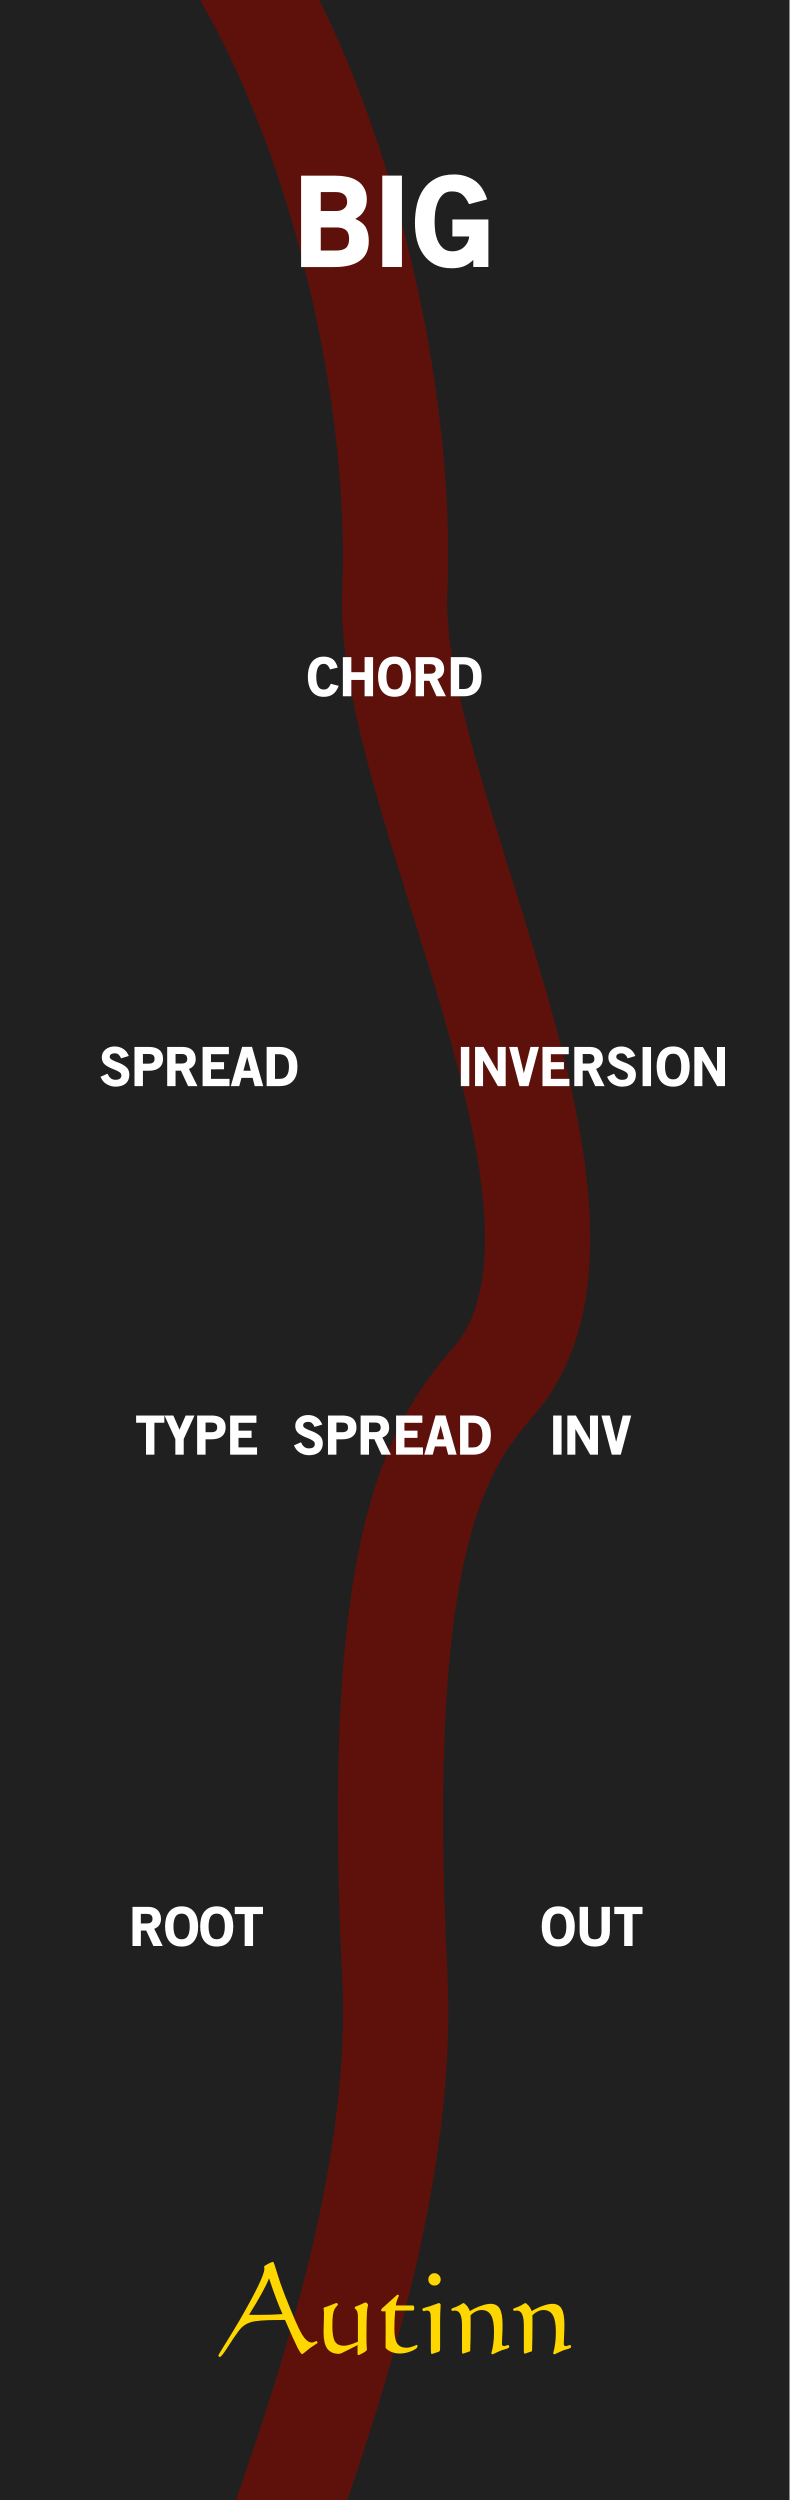
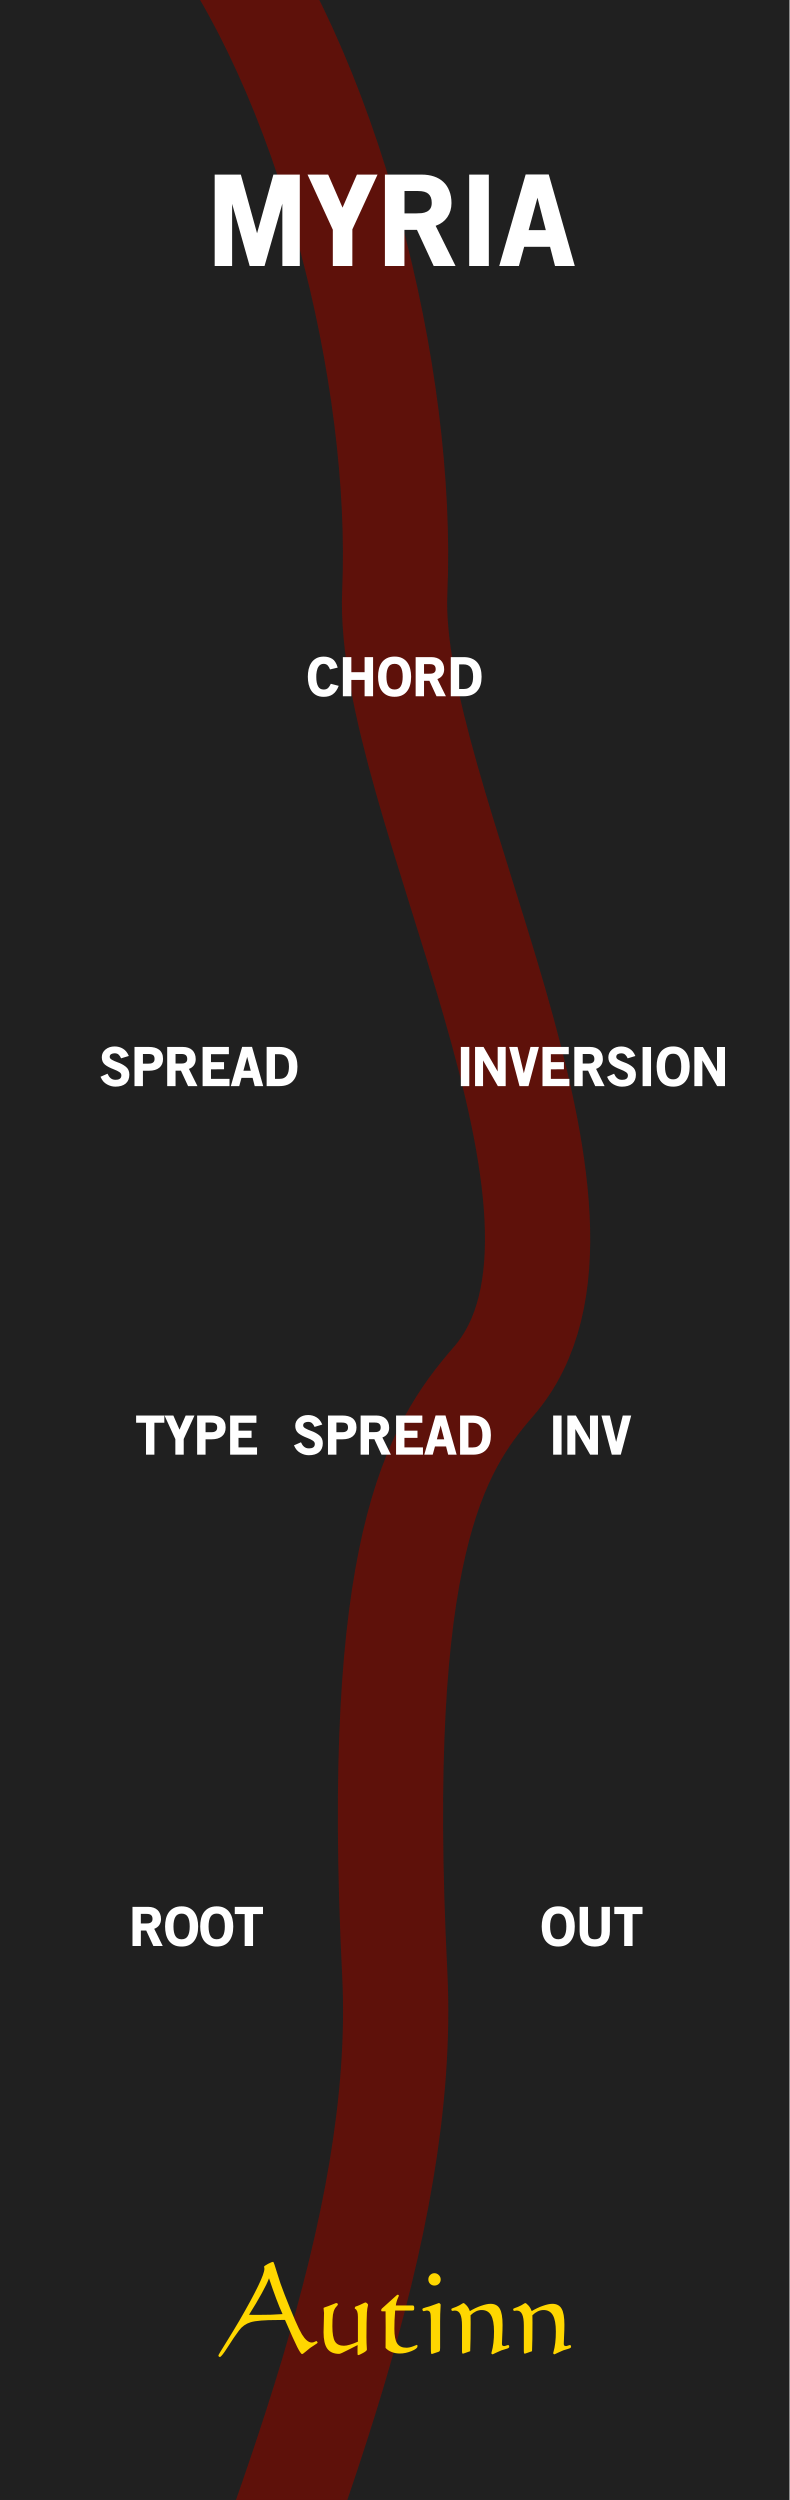
<svg xmlns="http://www.w3.org/2000/svg" width="120" height="380" viewBox="0 0 31.75 100.542" version="1.1" id="svg8">
  <defs id="defs2">
    </defs>
  <g id="layer1" transform="translate(0,-196.4583)">
    <path style="opacity:1;vector-effect:none;fill:#202020;fill-opacity:1;fill-rule:evenodd;stroke:none;stroke-width:0.561;stroke-linecap:butt;stroke-linejoin:round;stroke-miterlimit:4;stroke-dasharray:none;stroke-dashoffset:0;stroke-opacity:1;paint-order:normal" d="M 0,196.458 H 31.75 V 297 H 0 Z" id="rect817" />
    <path style="fill:none;stroke:#5e110a;stroke-width:4.233;stroke-linecap:butt;stroke-linejoin:miter;stroke-miterlimit:4;stroke-dasharray:none;stroke-opacity:1" d="m 7.938,192.49 c 5.302,6.829 8.318,19.144 7.938,27.781 -0.362,8.203 9.717,25.148 3.969,31.75 -2.35,2.699 -4.824,6.706 -3.969,23.813 0.517,10.342 -4.53,21.972 -7.938,31.75" id="path4533" />
    <g aria-label="Autinn" style="font-style:normal;font-weight:normal;font-size:7.056px;line-height:1.25;font-family:sans-serif;letter-spacing:0px;word-spacing:0px;fill:#ffd700;fill-opacity:1;stroke:none;stroke-width:0.265" id="text3739" transform="matrix(0.6585817,0,0,0.6585816,8.033758,98.9181)">
      <path id="path4622" style="font-style:normal;font-variant:normal;font-weight:normal;font-stretch:normal;font-family:'Calligraph421 BT';-inkscape-font-specification:'Calligraph421 BT';fill:#ffd700;fill-opacity:1;stroke-width:0.265" d="m 19.79,291.707 v -1.581 q 0,-0.486 -0.107,-0.703 -0.103,-0.22 -0.331,-0.22 -0.031,0 -0.079,0.01 -0.045,0.01 -0.062,0.01 -0.034,0 -0.055,-0.028 -0.017,-0.028 -0.017,-0.079 0,-0.034 0.131,-0.079 0.096,-0.031 0.152,-0.055 0.21,-0.086 0.389,-0.207 0.048,-0.031 0.055,-0.031 0.072,0 0.203,0.148 0.131,0.145 0.2,0.344 0.348,-0.207 0.689,-0.324 0.341,-0.121 0.575,-0.121 0.389,0 0.562,0.296 0.172,0.293 0.172,0.989 0,0.32 -0.021,0.706 -0.017,0.386 -0.017,0.441 0,0.086 0.031,0.117 0.031,0.031 0.11,0.031 0.041,0 0.121,-0.031 0.083,-0.031 0.121,-0.031 0.028,0 0.045,0.031 0.017,0.031 0.017,0.083 0,0.072 -0.196,0.124 -0.165,0.045 -0.282,0.086 -0.169,0.066 -0.341,0.152 -0.169,0.09 -0.189,0.09 -0.034,0 -0.059,-0.024 -0.024,-0.021 -0.024,-0.055 0,-0.007 0.014,-0.052 0.148,-0.51 0.148,-1.254 0,-0.686 -0.183,-1.003 -0.183,-0.317 -0.572,-0.317 -0.176,0 -0.351,0.083 -0.172,0.083 -0.327,0.238 0,0.048 0.003,0.203 0.003,0.152 0.003,0.255 0,0.527 -0.007,0.978 -0.007,0.448 -0.021,0.758 l -0.403,0.141 q -0.003,0 -0.014,0.003 -0.01,0.003 -0.028,0.003 -0.031,0 -0.045,-0.028 -0.01,-0.028 -0.01,-0.1 z m -3.776,0 v -1.581 q 0,-0.486 -0.107,-0.703 -0.103,-0.22 -0.331,-0.22 -0.031,0 -0.079,0.01 -0.045,0.01 -0.062,0.01 -0.034,0 -0.055,-0.028 -0.017,-0.028 -0.017,-0.079 0,-0.034 0.131,-0.079 0.096,-0.031 0.152,-0.055 0.21,-0.086 0.389,-0.207 0.048,-0.031 0.055,-0.031 0.072,0 0.203,0.148 0.131,0.145 0.2,0.344 0.348,-0.207 0.689,-0.324 0.341,-0.121 0.575,-0.121 0.389,0 0.562,0.296 0.172,0.293 0.172,0.989 0,0.32 -0.021,0.706 -0.017,0.386 -0.017,0.441 0,0.086 0.031,0.117 0.031,0.031 0.11,0.031 0.041,0 0.121,-0.031 0.083,-0.031 0.121,-0.031 0.028,0 0.045,0.031 0.017,0.031 0.017,0.083 0,0.072 -0.196,0.124 -0.165,0.045 -0.282,0.086 -0.169,0.066 -0.341,0.152 -0.169,0.09 -0.189,0.09 -0.034,0 -0.059,-0.024 -0.024,-0.021 -0.024,-0.055 0,-0.007 0.014,-0.052 0.148,-0.51 0.148,-1.254 0,-0.686 -0.183,-1.003 -0.183,-0.317 -0.572,-0.317 -0.176,0 -0.351,0.083 -0.172,0.083 -0.327,0.238 0,0.048 0.003,0.203 0.003,0.152 0.003,0.255 0,0.527 -0.007,0.978 -0.007,0.448 -0.021,0.758 l -0.403,0.141 q -0.003,0 -0.014,0.003 -0.01,0.003 -0.028,0.003 -0.031,0 -0.045,-0.028 -0.01,-0.028 -0.01,-0.1 z m -1.337,-1.785 v 1.557 q 0,0.048 -0.007,0.103 0,0.014 0,0.017 0,0.048 -0.024,0.079 -0.021,0.028 -0.076,0.048 -0.124,0.041 -0.262,0.086 -0.138,0.048 -0.141,0.048 -0.028,0 -0.041,-0.062 -0.014,-0.062 -0.014,-0.314 v -1.698 q 0,-0.389 -0.055,-0.486 -0.055,-0.1 -0.2,-0.1 -0.038,0 -0.1,0.021 -0.059,0.021 -0.076,0.021 -0.038,0 -0.062,-0.035 -0.024,-0.034 -0.024,-0.093 0.003,-0.052 0.203,-0.103 0.141,-0.034 0.234,-0.065 0.169,-0.055 0.355,-0.127 0.186,-0.076 0.21,-0.076 0.034,0 0.072,0.034 0.041,0.034 0.041,0.069 0,0.014 -0.003,0.083 -0.031,0.479 -0.031,0.992 z m -0.348,-3.001 q 0.158,0 0.269,0.114 0.114,0.114 0.114,0.269 0,0.158 -0.11,0.265 -0.11,0.107 -0.272,0.107 -0.155,0 -0.265,-0.107 -0.107,-0.11 -0.107,-0.265 0,-0.158 0.107,-0.269 0.11,-0.114 0.265,-0.114 z m -2.983,4.565 q 0.003,-0.307 0.003,-0.603 0.003,-0.296 0.003,-0.658 0,-0.217 -0.003,-0.462 0,-0.245 -0.003,-0.513 h -0.196 q -0.045,0 -0.059,-0.01 -0.01,-0.014 -0.014,-0.059 0.003,-0.072 0.062,-0.117 0.021,-0.017 0.028,-0.024 l 0.799,-0.72 q 0.055,-0.055 0.079,-0.069 0.024,-0.017 0.048,-0.017 0.024,0 0.045,0.021 0.021,0.017 0.021,0.045 0,0.01 -0.034,0.083 -0.121,0.255 -0.152,0.51 h 1.037 q 0.048,0 0.065,0.034 0.021,0.034 0.021,0.121 0,0.103 -0.024,0.131 -0.024,0.024 -0.158,0.024 h -0.982 q -0.024,0.303 -0.038,0.589 -0.01,0.282 -0.01,0.537 0,0.613 0.169,0.878 0.172,0.265 0.558,0.265 0.2,0 0.417,-0.086 0.217,-0.09 0.231,-0.09 0.014,0 0.024,0.017 0.01,0.014 0.01,0.031 v 0.052 q 0,0.134 -0.365,0.282 -0.365,0.148 -0.706,0.148 -0.269,0 -0.5,-0.09 -0.231,-0.09 -0.376,-0.251 z m -1.705,-0.176 q -0.245,0.121 -0.61,0.31 -0.431,0.227 -0.517,0.227 -0.496,0 -0.727,-0.317 -0.227,-0.317 -0.227,-1.009 0,-0.169 0.014,-0.558 0.014,-0.393 0.014,-0.613 0,-0.048 -0.014,-0.145 -0.014,-0.1 -0.014,-0.152 0,-0.028 0.121,-0.065 0.096,-0.031 0.162,-0.055 0.152,-0.055 0.307,-0.121 0.158,-0.069 0.172,-0.069 0.052,0 0.083,0.024 0.031,0.021 0.031,0.059 0,0.041 -0.076,0.117 -0.072,0.076 -0.107,0.138 -0.083,0.141 -0.121,0.376 -0.034,0.234 -0.034,0.71 0,0.658 0.158,0.923 0.162,0.262 0.548,0.262 0.141,0 0.365,-0.065 0.227,-0.066 0.489,-0.186 v -1.512 q 0,-0.403 -0.162,-0.486 -0.031,-0.014 -0.031,-0.028 0,-0.11 0.083,-0.131 0.024,-0.003 0.045,-0.01 0.152,-0.055 0.324,-0.141 0.172,-0.086 0.2,-0.086 0.045,0 0.103,0.055 0.059,0.055 0.059,0.093 0,0.003 -0.007,0.031 -0.048,0.179 -0.065,0.438 -0.014,0.238 -0.021,0.63 -0.007,0.389 -0.007,0.865 0,0.369 0.024,0.706 0.003,0.052 0.003,0.062 0,0.079 -0.238,0.207 -0.238,0.131 -0.296,0.131 -0.021,0 -0.031,-0.031 -0.007,-0.028 -0.007,-0.097 v -0.103 q 0,-0.076 0,-0.172 0.003,-0.097 0.007,-0.21 z m -4.585,-1.891 q -0.176,-0.379 -0.386,-0.937 -0.21,-0.558 -0.441,-1.251 -0.117,0.327 -0.438,0.909 -0.317,0.582 -0.782,1.319 0.107,0.007 0.224,0.007 0.121,0 0.362,0 0.393,0 0.754,-0.01 0.365,-0.014 0.706,-0.038 z m 0.148,0.355 q -0.1,0 -0.248,0.003 -0.145,0.003 -0.196,0.003 -1.206,0 -1.647,0.134 -0.441,0.134 -0.717,0.506 -0.314,0.42 -0.692,1.02 -0.379,0.596 -0.472,0.596 -0.041,0 -0.065,-0.024 -0.028,-0.024 -0.028,-0.069 0,-0.041 0.448,-0.754 0.448,-0.717 0.837,-1.381 0.754,-1.302 1.137,-2.098 0.386,-0.796 0.386,-1.058 0,-0.034 -0.01,-0.076 -0.01,-0.045 -0.01,-0.052 0,-0.041 0.234,-0.169 0.238,-0.127 0.324,-0.127 0.038,0 0.231,0.658 0.193,0.655 0.462,1.333 0.758,1.936 1.061,2.436 0.307,0.5 0.603,0.5 0.083,0 0.172,-0.045 0.09,-0.048 0.103,-0.048 0.021,0 0.048,0.038 0.031,0.038 0.031,0.069 0,0.021 -0.155,0.117 -0.155,0.097 -0.293,0.193 -0.127,0.097 -0.293,0.241 -0.162,0.141 -0.207,0.141 -0.076,0 -0.293,-0.424 -0.214,-0.424 -0.751,-1.664 z" />
    </g>
    <g style="font-style:normal;font-weight:normal;font-size:3.528px;line-height:1.25;font-family:sans-serif;letter-spacing:0px;word-spacing:0px;fill:#000000;fill-opacity:1;stroke:none;stroke-width:0.265" id="text4707" />
    <g style="font-style:normal;font-weight:normal;font-size:13.333px;line-height:1.25;font-family:sans-serif;letter-spacing:0px;word-spacing:0px;fill:#000000;fill-opacity:1;stroke:none" id="flowRoot4709" />
    <path style="font-weight:500;font-size:2.117px;line-height:0.9;font-family:OldSansBlack;-inkscape-font-specification:'OldSansBlack, Medium';fill:#ffffff;stroke-width:0.365" d="m 22.947,274.526 q 0.169,-0.21 0.169,-0.593 0,-0.163 -0.036,-0.309 -0.034,-0.148 -0.114,-0.258 -0.078,-0.112 -0.205,-0.176 -0.125,-0.066 -0.309,-0.066 -0.184,0 -0.311,0.066 -0.127,0.064 -0.207,0.176 -0.078,0.11 -0.114,0.258 -0.034,0.146 -0.034,0.309 0,0.163 0.034,0.311 0.036,0.146 0.114,0.258 0.08,0.11 0.207,0.176 0.127,0.064 0.311,0.064 0.324,0 0.495,-0.216 z m -0.25,-0.982 q 0.08,0.131 0.08,0.389 0,0.258 -0.08,0.389 -0.076,0.127 -0.246,0.127 -0.171,0 -0.248,-0.127 -0.08,-0.131 -0.08,-0.389 0,-0.258 0.08,-0.389 0.076,-0.127 0.248,-0.127 0.169,0 0.246,0.127 z m 1.674,1.039 q 0.157,-0.159 0.157,-0.459 v -0.978 h -0.337 v 0.974 q 0,0.182 -0.061,0.256 -0.03,0.036 -0.083,0.055 -0.051,0.019 -0.131,0.019 -0.15,0 -0.207,-0.076 -0.061,-0.074 -0.061,-0.258 v -0.969 h -0.337 v 0.993 q 0,0.292 0.159,0.449 0.161,0.155 0.451,0.155 0.294,0 0.451,-0.159 z m 1.069,-1.147 h 0.4 v -0.29 h -1.135 v 0.29 h 0.398 v 1.285 h 0.337 z" id="text7" aria-label="OUT" />
    <path style="font-weight:500;font-size:2.117px;line-height:0.9;font-family:OldSansBlack;-inkscape-font-specification:'OldSansBlack, Medium';letter-spacing:0px;fill:#ffffff;stroke-width:0.365" d="m 13.389,224.375 q 0.074,-0.053 0.129,-0.133 0.057,-0.08 0.104,-0.201 l -0.318,-0.083 q -0.023,0.051 -0.049,0.093 -0.025,0.042 -0.057,0.074 -0.032,0.03 -0.076,0.047 -0.042,0.017 -0.104,0.017 -0.157,0 -0.224,-0.125 -0.074,-0.129 -0.074,-0.381 0,-0.047 0.002,-0.104 0.004,-0.057 0.015,-0.114 0.011,-0.059 0.03,-0.114 0.021,-0.055 0.053,-0.097 0.032,-0.044 0.078,-0.07 0.049,-0.028 0.112,-0.028 0.11,0 0.169,0.064 0.059,0.064 0.093,0.161 l 0.309,-0.074 q -0.04,-0.138 -0.095,-0.222 -0.053,-0.087 -0.127,-0.131 -0.146,-0.089 -0.339,-0.089 -0.178,0 -0.301,0.068 -0.123,0.068 -0.199,0.182 -0.074,0.112 -0.108,0.258 -0.032,0.146 -0.032,0.301 0,0.157 0.032,0.303 0.034,0.144 0.108,0.258 0.074,0.112 0.197,0.18 0.123,0.068 0.301,0.068 0.224,0 0.37,-0.106 z m 1.274,0.085 h 0.341 v -1.575 h -0.341 v 0.607 h -0.533 v -0.607 h -0.341 v 1.575 h 0.341 v -0.656 h 0.533 z m 1.702,-0.195 q 0.169,-0.21 0.169,-0.593 0,-0.163 -0.036,-0.309 -0.034,-0.148 -0.114,-0.258 -0.078,-0.112 -0.205,-0.176 -0.125,-0.066 -0.309,-0.066 -0.184,0 -0.311,0.066 -0.127,0.064 -0.207,0.176 -0.078,0.11 -0.114,0.258 -0.034,0.146 -0.034,0.309 0,0.163 0.034,0.311 0.036,0.146 0.114,0.258 0.08,0.11 0.207,0.176 0.127,0.064 0.311,0.064 0.324,0 0.495,-0.216 z m -0.25,-0.982 q 0.08,0.131 0.08,0.389 0,0.258 -0.08,0.389 -0.076,0.127 -0.246,0.127 -0.171,0 -0.248,-0.127 -0.08,-0.131 -0.08,-0.389 0,-0.258 0.08,-0.389 0.076,-0.127 0.248,-0.127 0.169,0 0.246,0.127 z m 1.441,1.177 h 0.377 l -0.343,-0.692 q 0.131,-0.047 0.201,-0.148 0.072,-0.104 0.072,-0.243 0,-0.121 -0.038,-0.212 -0.036,-0.093 -0.104,-0.155 -0.066,-0.061 -0.161,-0.093 -0.095,-0.032 -0.212,-0.032 H 16.716 v 1.575 h 0.337 v -0.622 h 0.216 z m -0.091,-1.242 q 0.028,0.023 0.042,0.061 0.015,0.038 0.015,0.093 0,0.061 -0.023,0.097 -0.023,0.036 -0.061,0.055 -0.038,0.019 -0.087,0.025 -0.049,0.004 -0.097,0.004 h -0.201 v -0.385 h 0.235 q 0.123,0 0.178,0.049 z m 1.719,1.037 q 0.095,-0.102 0.14,-0.246 0.044,-0.146 0.044,-0.334 0,-0.18 -0.042,-0.324 -0.042,-0.146 -0.131,-0.25 -0.089,-0.104 -0.226,-0.159 -0.135,-0.057 -0.324,-0.057 h -0.516 v 1.575 h 0.521 q 0.351,0 0.536,-0.205 z m -0.252,-0.955 q 0.047,0.061 0.07,0.155 0.025,0.091 0.025,0.216 0,0.102 -0.017,0.193 -0.017,0.089 -0.061,0.159 -0.042,0.068 -0.119,0.108 -0.074,0.038 -0.191,0.038 h -0.174 v -0.991 h 0.178 q 0.195,0 0.288,0.123 z" id="text12" aria-label="CHORD" />
-     <path style="font-weight:500;font-size:4.939px;line-height:0.9;font-family:OldSansBlack;-inkscape-font-specification:'OldSansBlack, Medium';letter-spacing:0px;fill:#ffffff;stroke-width:0.365" d="m 14.47,206.944 q 0.361,-0.252 0.361,-0.795 0,-0.321 -0.119,-0.543 -0.114,-0.207 -0.425,-0.346 0.227,-0.114 0.346,-0.316 0.119,-0.202 0.119,-0.454 0,-0.282 -0.109,-0.469 -0.104,-0.188 -0.282,-0.296 -0.178,-0.114 -0.41,-0.158 -0.227,-0.044 -0.469,-0.044 h -1.373 v 3.675 h 1.338 q 0.677,0 1.022,-0.252 z m -0.622,-2.657 q 0.114,0.099 0.114,0.296 0,0.094 -0.04,0.163 -0.035,0.064 -0.094,0.109 -0.059,0.044 -0.138,0.069 -0.079,0.02 -0.163,0.02 h -0.627 v -0.761 h 0.607 q 0.227,0 0.341,0.104 z m 0.069,1.427 q 0.123,0.109 0.123,0.346 0,0.262 -0.128,0.37 -0.128,0.104 -0.38,0.104 h -0.632 v -0.929 h 0.622 q 0.262,0 0.395,0.109 z m 1.457,1.482 h 0.79 v -3.675 h -0.79 z m 3.66,0 h 0.607 v -1.911 h -1.447 v 0.682 h 0.677 q -0.025,0.242 -0.188,0.405 -0.188,0.193 -0.494,0.193 -0.222,0 -0.365,-0.119 -0.138,-0.119 -0.217,-0.296 -0.074,-0.178 -0.104,-0.38 -0.025,-0.207 -0.025,-0.375 0,-0.163 0.02,-0.375 0.025,-0.217 0.099,-0.41 0.074,-0.193 0.207,-0.321 0.138,-0.133 0.365,-0.133 0.286,0 0.43,0.133 0.148,0.128 0.262,0.38 l 0.731,-0.193 q -0.099,-0.296 -0.232,-0.484 -0.133,-0.188 -0.316,-0.301 -0.361,-0.217 -0.775,-0.217 -0.44,0 -0.746,0.163 -0.301,0.158 -0.489,0.43 -0.183,0.267 -0.267,0.622 -0.079,0.351 -0.079,0.741 0,0.356 0.079,0.686 0.084,0.326 0.262,0.578 0.178,0.252 0.459,0.405 0.282,0.148 0.682,0.148 0.267,0 0.469,-0.074 0.202,-0.074 0.395,-0.262 z" id="text13" aria-label="BIG" />
    <path style="font-weight:500;font-size:2.117px;line-height:0.9;font-family:OldSansBlack;-inkscape-font-specification:'OldSansBlack, Medium';letter-spacing:0px;fill:#ffffff;stroke-width:0.365" d="m 5.054,240.036 q 0.148,-0.127 0.148,-0.358 0,-0.214 -0.15,-0.326 -0.142,-0.11 -0.322,-0.171 -0.127,-0.044 -0.229,-0.102 -0.049,-0.028 -0.07,-0.057 -0.019,-0.03 -0.019,-0.061 0,-0.04 0.017,-0.068 0.019,-0.03 0.047,-0.044 0.03,-0.017 0.064,-0.023 0.036,-0.008 0.07,-0.008 0.106,0 0.163,0.057 0.059,0.055 0.097,0.146 l 0.311,-0.095 q -0.047,-0.108 -0.104,-0.178 -0.057,-0.07 -0.131,-0.114 -0.148,-0.091 -0.334,-0.091 -0.222,0 -0.37,0.123 -0.148,0.123 -0.148,0.311 0,0.191 0.127,0.298 0.121,0.1 0.366,0.193 0.125,0.047 0.214,0.106 0.08,0.053 0.08,0.131 0,0.053 -0.019,0.089 -0.019,0.034 -0.053,0.055 -0.032,0.019 -0.074,0.028 -0.042,0.008 -0.087,0.008 -0.064,0 -0.114,-0.017 -0.049,-0.019 -0.087,-0.051 -0.038,-0.032 -0.068,-0.076 -0.03,-0.047 -0.055,-0.102 l -0.282,0.123 q 0.049,0.114 0.112,0.188 0.064,0.072 0.15,0.119 0.163,0.091 0.334,0.091 0.267,0 0.415,-0.123 z m 1.353,-0.637 q 0.15,-0.123 0.15,-0.356 0,-0.131 -0.044,-0.222 -0.042,-0.093 -0.119,-0.15 -0.076,-0.057 -0.18,-0.083 -0.102,-0.025 -0.222,-0.025 H 5.409 v 1.575 h 0.339 v -0.618 h 0.241 q 0.271,0 0.417,-0.121 z m -0.248,-0.506 q 0.028,0.021 0.042,0.059 0.015,0.036 0.015,0.095 0,0.059 -0.021,0.097 -0.021,0.036 -0.057,0.057 -0.034,0.019 -0.08,0.028 -0.044,0.006 -0.095,0.006 H 5.748 v -0.389 h 0.214 q 0.138,0 0.197,0.047 z m 1.405,1.245 h 0.377 l -0.343,-0.692 q 0.131,-0.047 0.201,-0.148 0.072,-0.104 0.072,-0.243 0,-0.121 -0.038,-0.212 -0.036,-0.093 -0.104,-0.155 -0.066,-0.061 -0.161,-0.093 -0.095,-0.032 -0.212,-0.032 H 6.724 v 1.575 H 7.06 v -0.622 h 0.216 z m -0.091,-1.242 q 0.028,0.023 0.042,0.061 0.015,0.038 0.015,0.093 0,0.061 -0.023,0.097 -0.023,0.036 -0.061,0.055 -0.038,0.019 -0.087,0.025 -0.049,0.004 -0.097,0.004 H 7.06 v -0.385 h 0.235 q 0.123,0 0.178,0.049 z m 0.675,1.242 h 1.082 v -0.292 H 8.485 v -0.383 l 0.525,-0.002 v -0.288 H 8.485 v -0.318 h 0.72 v -0.292 H 8.148 Z m 2.096,0 h 0.341 l -0.449,-1.577 H 9.738 l -0.455,1.577 H 9.621 l 0.091,-0.33 h 0.447 z m -0.303,-1.177 0.144,0.559 H 9.789 Z m 1.837,0.972 q 0.095,-0.102 0.14,-0.246 0.044,-0.146 0.044,-0.334 0,-0.18 -0.042,-0.324 -0.042,-0.146 -0.131,-0.25 -0.089,-0.104 -0.226,-0.159 -0.135,-0.057 -0.324,-0.057 h -0.516 v 1.575 h 0.521 q 0.351,0 0.536,-0.205 z m -0.252,-0.955 q 0.047,0.061 0.07,0.155 0.025,0.091 0.025,0.216 0,0.102 -0.017,0.193 -0.017,0.089 -0.061,0.159 -0.042,0.068 -0.119,0.108 -0.074,0.038 -0.191,0.038 h -0.174 v -0.991 h 0.178 q 0.195,0 0.288,0.123 z" id="text15" aria-label="SPREAD" />
    <path style="font-weight:500;font-size:2.117px;line-height:0.9;font-family:OldSansBlack;-inkscape-font-specification:'OldSansBlack, Medium';letter-spacing:0px;fill:#ffffff;stroke-width:0.365" d="m 18.534,240.138 h 0.339 v -1.575 h -0.339 z m 1.488,0 h 0.315 v -1.575 h -0.322 v 0.986 l -0.569,-0.986 h -0.341 v 1.575 h 0.322 v -1.033 z m 1.232,0 0.419,-1.575 h -0.339 l -0.267,1.06 -0.254,-1.06 h -0.337 l 0.417,1.575 z m 0.563,0 h 1.082 v -0.292 h -0.745 v -0.383 l 0.525,-0.002 v -0.288 h -0.525 v -0.318 h 0.72 v -0.292 h -1.056 z m 2.121,0 h 0.377 l -0.343,-0.692 q 0.131,-0.047 0.201,-0.148 0.072,-0.104 0.072,-0.243 0,-0.121 -0.038,-0.212 -0.036,-0.093 -0.104,-0.155 -0.066,-0.061 -0.161,-0.093 -0.095,-0.032 -0.212,-0.032 h -0.633 v 1.575 h 0.337 v -0.622 h 0.216 z m -0.091,-1.242 q 0.028,0.023 0.042,0.061 0.015,0.038 0.015,0.093 0,0.061 -0.023,0.097 -0.023,0.036 -0.061,0.055 -0.038,0.019 -0.087,0.025 -0.049,0.004 -0.097,0.004 h -0.201 v -0.385 h 0.235 q 0.123,0 0.178,0.049 z m 1.579,1.141 q 0.148,-0.127 0.148,-0.358 0,-0.214 -0.15,-0.326 -0.142,-0.11 -0.322,-0.171 -0.127,-0.044 -0.229,-0.102 -0.049,-0.028 -0.07,-0.057 -0.019,-0.03 -0.019,-0.061 0,-0.04 0.017,-0.068 0.019,-0.03 0.047,-0.044 0.03,-0.017 0.064,-0.023 0.036,-0.008 0.07,-0.008 0.106,0 0.163,0.057 0.059,0.055 0.097,0.146 l 0.311,-0.095 q -0.047,-0.108 -0.104,-0.178 -0.057,-0.07 -0.131,-0.114 -0.148,-0.091 -0.334,-0.091 -0.222,0 -0.37,0.123 -0.148,0.123 -0.148,0.311 0,0.191 0.127,0.298 0.121,0.1 0.366,0.193 0.125,0.047 0.214,0.106 0.08,0.053 0.08,0.131 0,0.053 -0.019,0.089 -0.019,0.034 -0.053,0.055 -0.032,0.019 -0.074,0.028 -0.042,0.008 -0.087,0.008 -0.064,0 -0.114,-0.017 -0.049,-0.019 -0.087,-0.051 -0.038,-0.032 -0.068,-0.076 -0.03,-0.047 -0.055,-0.102 l -0.282,0.123 q 0.049,0.114 0.112,0.188 0.064,0.072 0.15,0.119 0.163,0.091 0.334,0.091 0.267,0 0.415,-0.123 z m 0.417,0.102 h 0.339 v -1.575 h -0.339 z m 1.725,-0.195 q 0.169,-0.21 0.169,-0.593 0,-0.163 -0.036,-0.309 -0.034,-0.148 -0.114,-0.258 -0.078,-0.112 -0.205,-0.176 -0.125,-0.066 -0.309,-0.066 -0.184,0 -0.311,0.066 -0.127,0.064 -0.207,0.176 -0.078,0.11 -0.114,0.258 -0.034,0.146 -0.034,0.309 0,0.163 0.034,0.311 0.036,0.146 0.114,0.258 0.08,0.11 0.207,0.176 0.127,0.064 0.311,0.064 0.324,0 0.495,-0.216 z m -0.25,-0.982 q 0.08,0.131 0.08,0.389 0,0.258 -0.08,0.389 -0.076,0.127 -0.246,0.127 -0.171,0 -0.248,-0.127 -0.08,-0.131 -0.08,-0.389 0,-0.258 0.08,-0.389 0.076,-0.127 0.248,-0.127 0.169,0 0.246,0.127 z m 1.524,1.177 h 0.315 v -1.575 h -0.322 v 0.986 l -0.569,-0.986 h -0.341 v 1.575 h 0.322 v -1.033 z" id="text16" aria-label="INVERSION" />
    <path style="font-weight:500;font-size:2.117px;line-height:0.9;font-family:OldSansBlack;-inkscape-font-specification:'OldSansBlack, Medium';letter-spacing:0px;fill:#ffffff;stroke-width:0.365" d="M 6.168,274.721 H 6.545 L 6.202,274.029 q 0.131,-0.047 0.201,-0.148 0.072,-0.104 0.072,-0.243 0,-0.121 -0.038,-0.212 -0.036,-0.093 -0.104,-0.155 -0.066,-0.061 -0.161,-0.093 -0.095,-0.032 -0.212,-0.032 H 5.328 v 1.575 h 0.337 v -0.622 h 0.216 z m -0.091,-1.242 q 0.028,0.023 0.042,0.061 0.015,0.038 0.015,0.093 0,0.061 -0.023,0.097 -0.023,0.036 -0.061,0.055 -0.038,0.019 -0.087,0.025 -0.049,0.004 -0.097,0.004 H 5.664 v -0.385 h 0.235 q 0.123,0 0.178,0.049 z m 1.723,1.048 q 0.169,-0.21 0.169,-0.593 0,-0.163 -0.036,-0.309 -0.034,-0.148 -0.114,-0.258 -0.078,-0.112 -0.205,-0.176 -0.125,-0.066 -0.309,-0.066 -0.184,0 -0.311,0.066 -0.127,0.064 -0.207,0.176 -0.078,0.11 -0.114,0.258 -0.034,0.146 -0.034,0.309 0,0.163 0.034,0.311 0.036,0.146 0.114,0.258 0.08,0.11 0.207,0.176 0.127,0.064 0.311,0.064 0.324,0 0.495,-0.216 z m -0.25,-0.982 q 0.08,0.131 0.08,0.389 0,0.258 -0.08,0.389 -0.076,0.127 -0.246,0.127 -0.171,0 -0.248,-0.127 -0.08,-0.131 -0.08,-0.389 0,-0.258 0.08,-0.389 0.076,-0.127 0.248,-0.127 0.169,0 0.246,0.127 z m 1.662,0.982 q 0.169,-0.21 0.169,-0.593 0,-0.163 -0.036,-0.309 -0.034,-0.148 -0.114,-0.258 -0.078,-0.112 -0.205,-0.176 -0.125,-0.066 -0.309,-0.066 -0.184,0 -0.311,0.066 -0.127,0.064 -0.207,0.176 -0.078,0.11 -0.114,0.258 -0.034,0.146 -0.034,0.309 0,0.163 0.034,0.311 0.036,0.146 0.114,0.258 0.08,0.11 0.207,0.176 0.127,0.064 0.311,0.064 0.324,0 0.495,-0.216 z M 8.962,273.544 q 0.08,0.131 0.08,0.389 0,0.258 -0.08,0.389 -0.076,0.127 -0.246,0.127 -0.171,0 -0.248,-0.127 -0.08,-0.131 -0.08,-0.389 0,-0.258 0.08,-0.389 0.076,-0.127 0.248,-0.127 0.169,0 0.246,0.127 z m 1.215,-0.108 h 0.4 v -0.29 H 9.442 v 0.29 h 0.398 v 1.285 h 0.337 z" id="text17" aria-label="ROOT" />
    <path style="font-weight:500;font-size:2.117px;line-height:0.9;font-family:OldSansBlack;-inkscape-font-specification:'OldSansBlack, Medium';letter-spacing:0px;fill:#ffffff;stroke-width:0.365" d="m 12.834,254.859 q 0.148,-0.127 0.148,-0.358 0,-0.214 -0.15,-0.326 -0.142,-0.11 -0.322,-0.171 -0.127,-0.044 -0.229,-0.102 -0.049,-0.028 -0.07,-0.057 -0.019,-0.03 -0.019,-0.061 0,-0.04 0.017,-0.068 0.019,-0.03 0.047,-0.044 0.03,-0.017 0.064,-0.023 0.036,-0.008 0.07,-0.008 0.106,0 0.163,0.057 0.059,0.055 0.097,0.146 l 0.311,-0.095 q -0.047,-0.108 -0.104,-0.178 -0.057,-0.07 -0.131,-0.114 -0.148,-0.091 -0.334,-0.091 -0.222,0 -0.37,0.123 -0.148,0.123 -0.148,0.311 0,0.191 0.127,0.298 0.121,0.1 0.366,0.193 0.125,0.047 0.214,0.106 0.08,0.053 0.08,0.131 0,0.053 -0.019,0.089 -0.019,0.034 -0.053,0.055 -0.032,0.019 -0.074,0.028 -0.042,0.008 -0.087,0.008 -0.064,0 -0.114,-0.017 -0.049,-0.019 -0.087,-0.051 -0.038,-0.032 -0.068,-0.076 -0.03,-0.047 -0.055,-0.102 l -0.282,0.123 q 0.049,0.114 0.112,0.188 0.064,0.072 0.15,0.119 0.163,0.091 0.334,0.091 0.267,0 0.415,-0.123 z m 1.353,-0.637 q 0.15,-0.123 0.15,-0.356 0,-0.131 -0.044,-0.222 -0.042,-0.093 -0.119,-0.15 -0.076,-0.057 -0.18,-0.083 -0.102,-0.025 -0.222,-0.025 h -0.582 v 1.575 h 0.339 v -0.618 h 0.241 q 0.271,0 0.417,-0.121 z M 13.939,253.716 q 0.028,0.021 0.042,0.059 0.015,0.036 0.015,0.095 0,0.059 -0.021,0.097 -0.021,0.036 -0.057,0.057 -0.034,0.019 -0.08,0.028 -0.044,0.006 -0.095,0.006 h -0.214 v -0.389 h 0.214 q 0.138,0 0.197,0.047 z m 1.405,1.245 h 0.377 l -0.343,-0.692 q 0.131,-0.047 0.201,-0.148 0.072,-0.104 0.072,-0.243 0,-0.121 -0.038,-0.212 -0.036,-0.093 -0.104,-0.155 -0.066,-0.061 -0.161,-0.093 -0.095,-0.032 -0.212,-0.032 h -0.633 v 1.575 h 0.337 v -0.622 h 0.216 z m -0.091,-1.242 q 0.028,0.023 0.042,0.061 0.015,0.038 0.015,0.093 0,0.061 -0.023,0.097 -0.023,0.036 -0.061,0.055 -0.038,0.019 -0.087,0.025 -0.049,0.004 -0.097,0.004 h -0.201 v -0.385 h 0.235 q 0.123,0 0.178,0.049 z m 0.675,1.242 h 1.082 v -0.292 h -0.745 v -0.383 l 0.525,-0.002 v -0.288 h -0.525 v -0.318 h 0.72 v -0.292 h -1.056 z m 2.096,0 h 0.341 l -0.449,-1.577 h -0.398 l -0.455,1.577 h 0.339 l 0.091,-0.33 h 0.447 z m -0.303,-1.177 0.144,0.559 h -0.296 z m 1.837,0.972 q 0.095,-0.102 0.14,-0.246 0.044,-0.146 0.044,-0.334 0,-0.18 -0.042,-0.324 -0.042,-0.146 -0.131,-0.25 -0.089,-0.104 -0.226,-0.159 -0.135,-0.057 -0.324,-0.057 h -0.516 v 1.575 h 0.521 q 0.351,0 0.536,-0.205 z m -0.252,-0.955 q 0.047,0.061 0.07,0.155 0.025,0.091 0.025,0.216 0,0.102 -0.017,0.193 -0.017,0.089 -0.061,0.159 -0.042,0.068 -0.119,0.108 -0.074,0.038 -0.191,0.038 h -0.174 v -0.991 h 0.178 q 0.195,0 0.288,0.123 z" id="text19" aria-label="SPREAD" />
    <path style="font-weight:500;font-size:2.117px;line-height:0.9;font-family:OldSansBlack;-inkscape-font-specification:'OldSansBlack, Medium';letter-spacing:0px;fill:#ffffff;stroke-width:0.365" d="m 22.246,254.961 h 0.339 v -1.575 h -0.339 z m 1.488,0 h 0.315 v -1.575 h -0.322 v 0.986 l -0.569,-0.986 h -0.341 v 1.575 h 0.322 v -1.033 z m 1.232,0 0.419,-1.575 h -0.339 l -0.267,1.06 -0.254,-1.06 h -0.337 l 0.417,1.575 z" id="text20" aria-label="INV" />
    <path style="font-weight:500;font-size:2.117px;line-height:0.9;font-family:OldSansBlack;-inkscape-font-specification:'OldSansBlack, Medium';letter-spacing:0px;fill:#ffffff;stroke-width:0.365" d="m 6.209,253.676 h 0.4 v -0.29 h -1.135 v 0.29 h 0.398 v 1.285 H 6.209 Z m 1.179,0.654 0.434,-0.944 H 7.467 l -0.248,0.569 -0.248,-0.569 H 6.616 l 0.436,0.95 v 0.624 h 0.337 z m 1.537,-0.108 q 0.15,-0.123 0.15,-0.356 0,-0.131 -0.044,-0.222 -0.042,-0.093 -0.119,-0.15 -0.076,-0.057 -0.18,-0.083 -0.102,-0.025 -0.222,-0.025 H 7.928 v 1.575 h 0.339 v -0.618 h 0.241 q 0.271,0 0.417,-0.121 z m -0.248,-0.506 q 0.028,0.021 0.042,0.059 0.015,0.036 0.015,0.095 0,0.059 -0.021,0.097 -0.021,0.036 -0.057,0.057 -0.034,0.019 -0.08,0.028 -0.044,0.006 -0.095,0.006 H 8.267 v -0.389 h 0.214 q 0.138,0 0.197,0.047 z m 0.578,1.245 h 1.082 v -0.292 H 9.592 v -0.383 l 0.525,-0.002 v -0.288 H 9.592 v -0.318 h 0.72 v -0.292 H 9.255 Z" id="text21" aria-label="TYPE" />
+     <path style="font-weight:500;font-size:4.939px;line-height:0.9;font-family:OldSansBlack;-inkscape-font-specification:'OldSansBlack, Medium';letter-spacing:0px;fill:#ffffff;stroke-width:0.365" d="m 11.356,207.155 h 0.701 v -3.675 h -1.062 l -0.657,2.361 -0.652,-2.361 h -1.052 v 3.675 h 0.701 v -2.499 l 0.706,2.499 h 0.598 l 0.716,-2.504 z m 2.815,-1.472 1.012,-2.203 H 14.354 l -0.578,1.329 -0.578,-1.329 h -0.83 l 1.017,2.218 v 1.457 h 0.785 z m 3.27,1.472 h 0.879 l -0.8,-1.615 q 0.306,-0.109 0.469,-0.346 0.168,-0.242 0.168,-0.568 0,-0.282 -0.089,-0.494 -0.084,-0.217 -0.242,-0.361 -0.153,-0.143 -0.375,-0.217 -0.222,-0.074 -0.494,-0.074 h -1.477 v 3.675 h 0.785 v -1.452 h 0.504 z m -0.212,-2.899 q 0.064,0.054 0.099,0.143 0.035,0.089 0.035,0.217 0,0.143 -0.054,0.227 -0.054,0.084 -0.143,0.128 -0.089,0.044 -0.202,0.059 -0.114,0.01 -0.227,0.01 h -0.469 v -0.899 h 0.548 q 0.286,0 0.415,0.114 z m 1.64,2.899 h 0.79 v -3.675 h -0.79 z m 3.452,0 h 0.795 l -1.047,-3.679 h -0.929 l -1.062,3.679 h 0.79 l 0.212,-0.77 h 1.042 z m -0.706,-2.746 0.336,1.304 h -0.691 z" id="text22" aria-label="MYRIA" />
  </g>
</svg>
